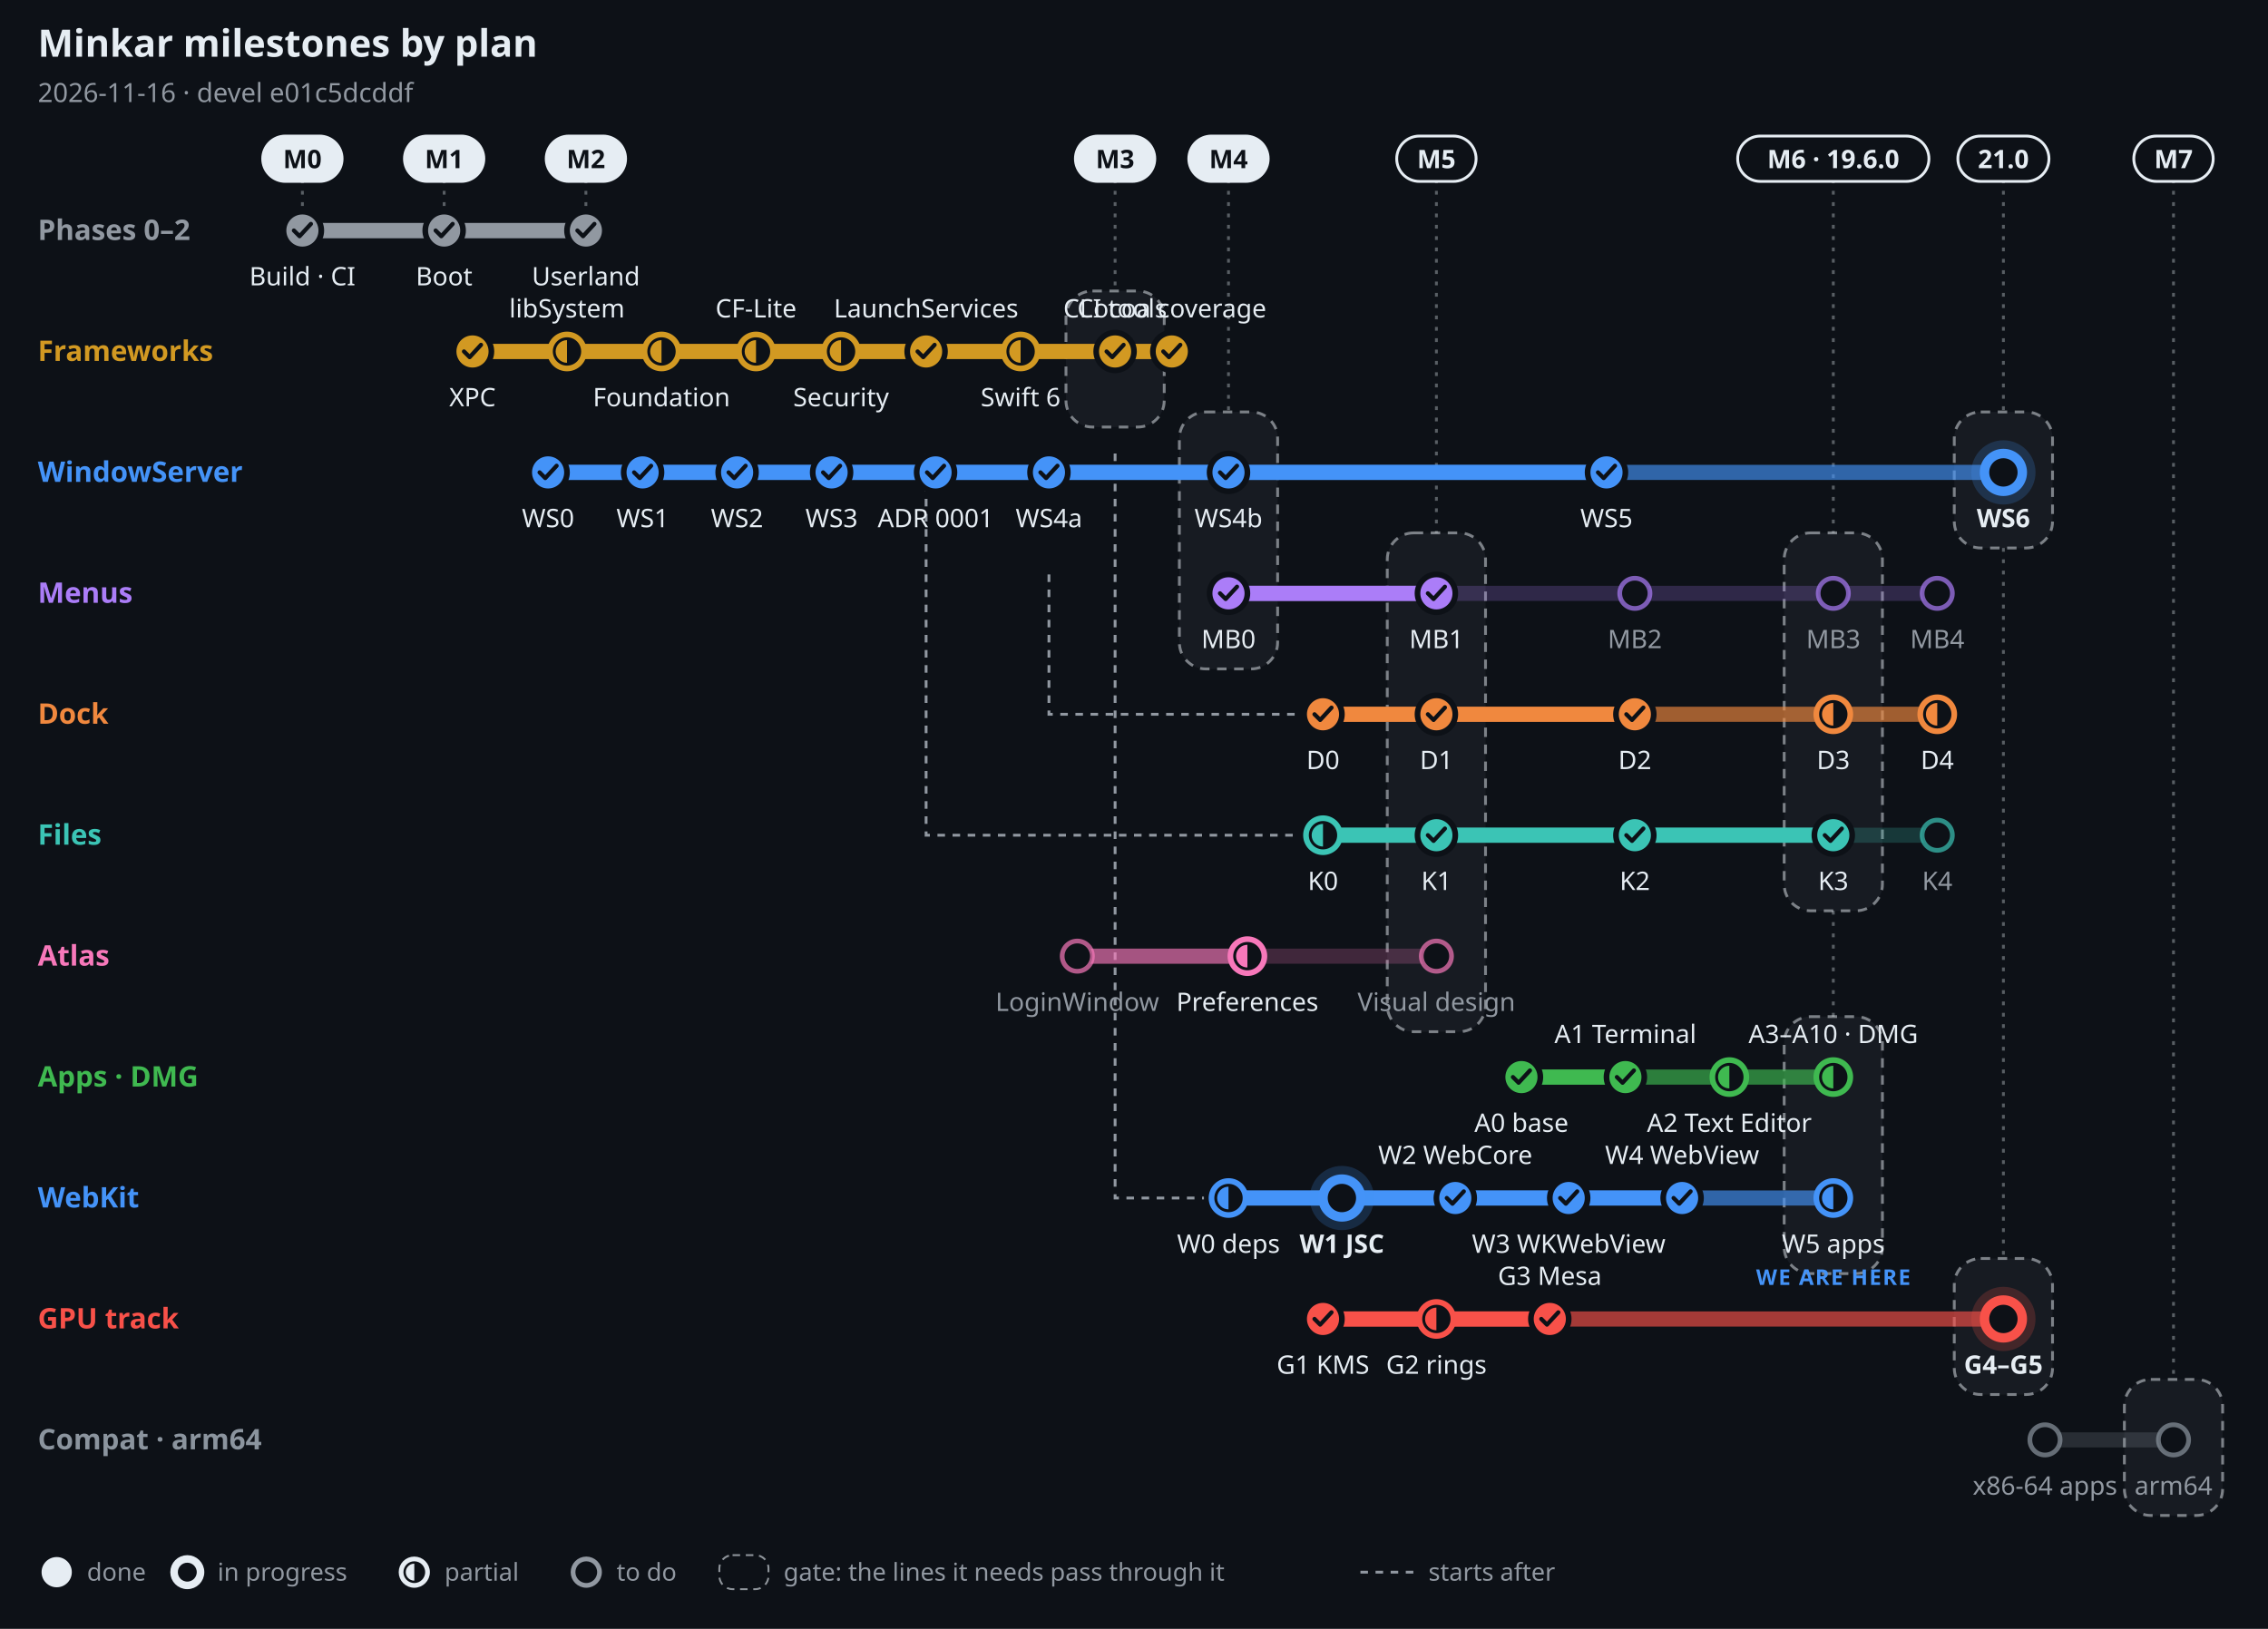
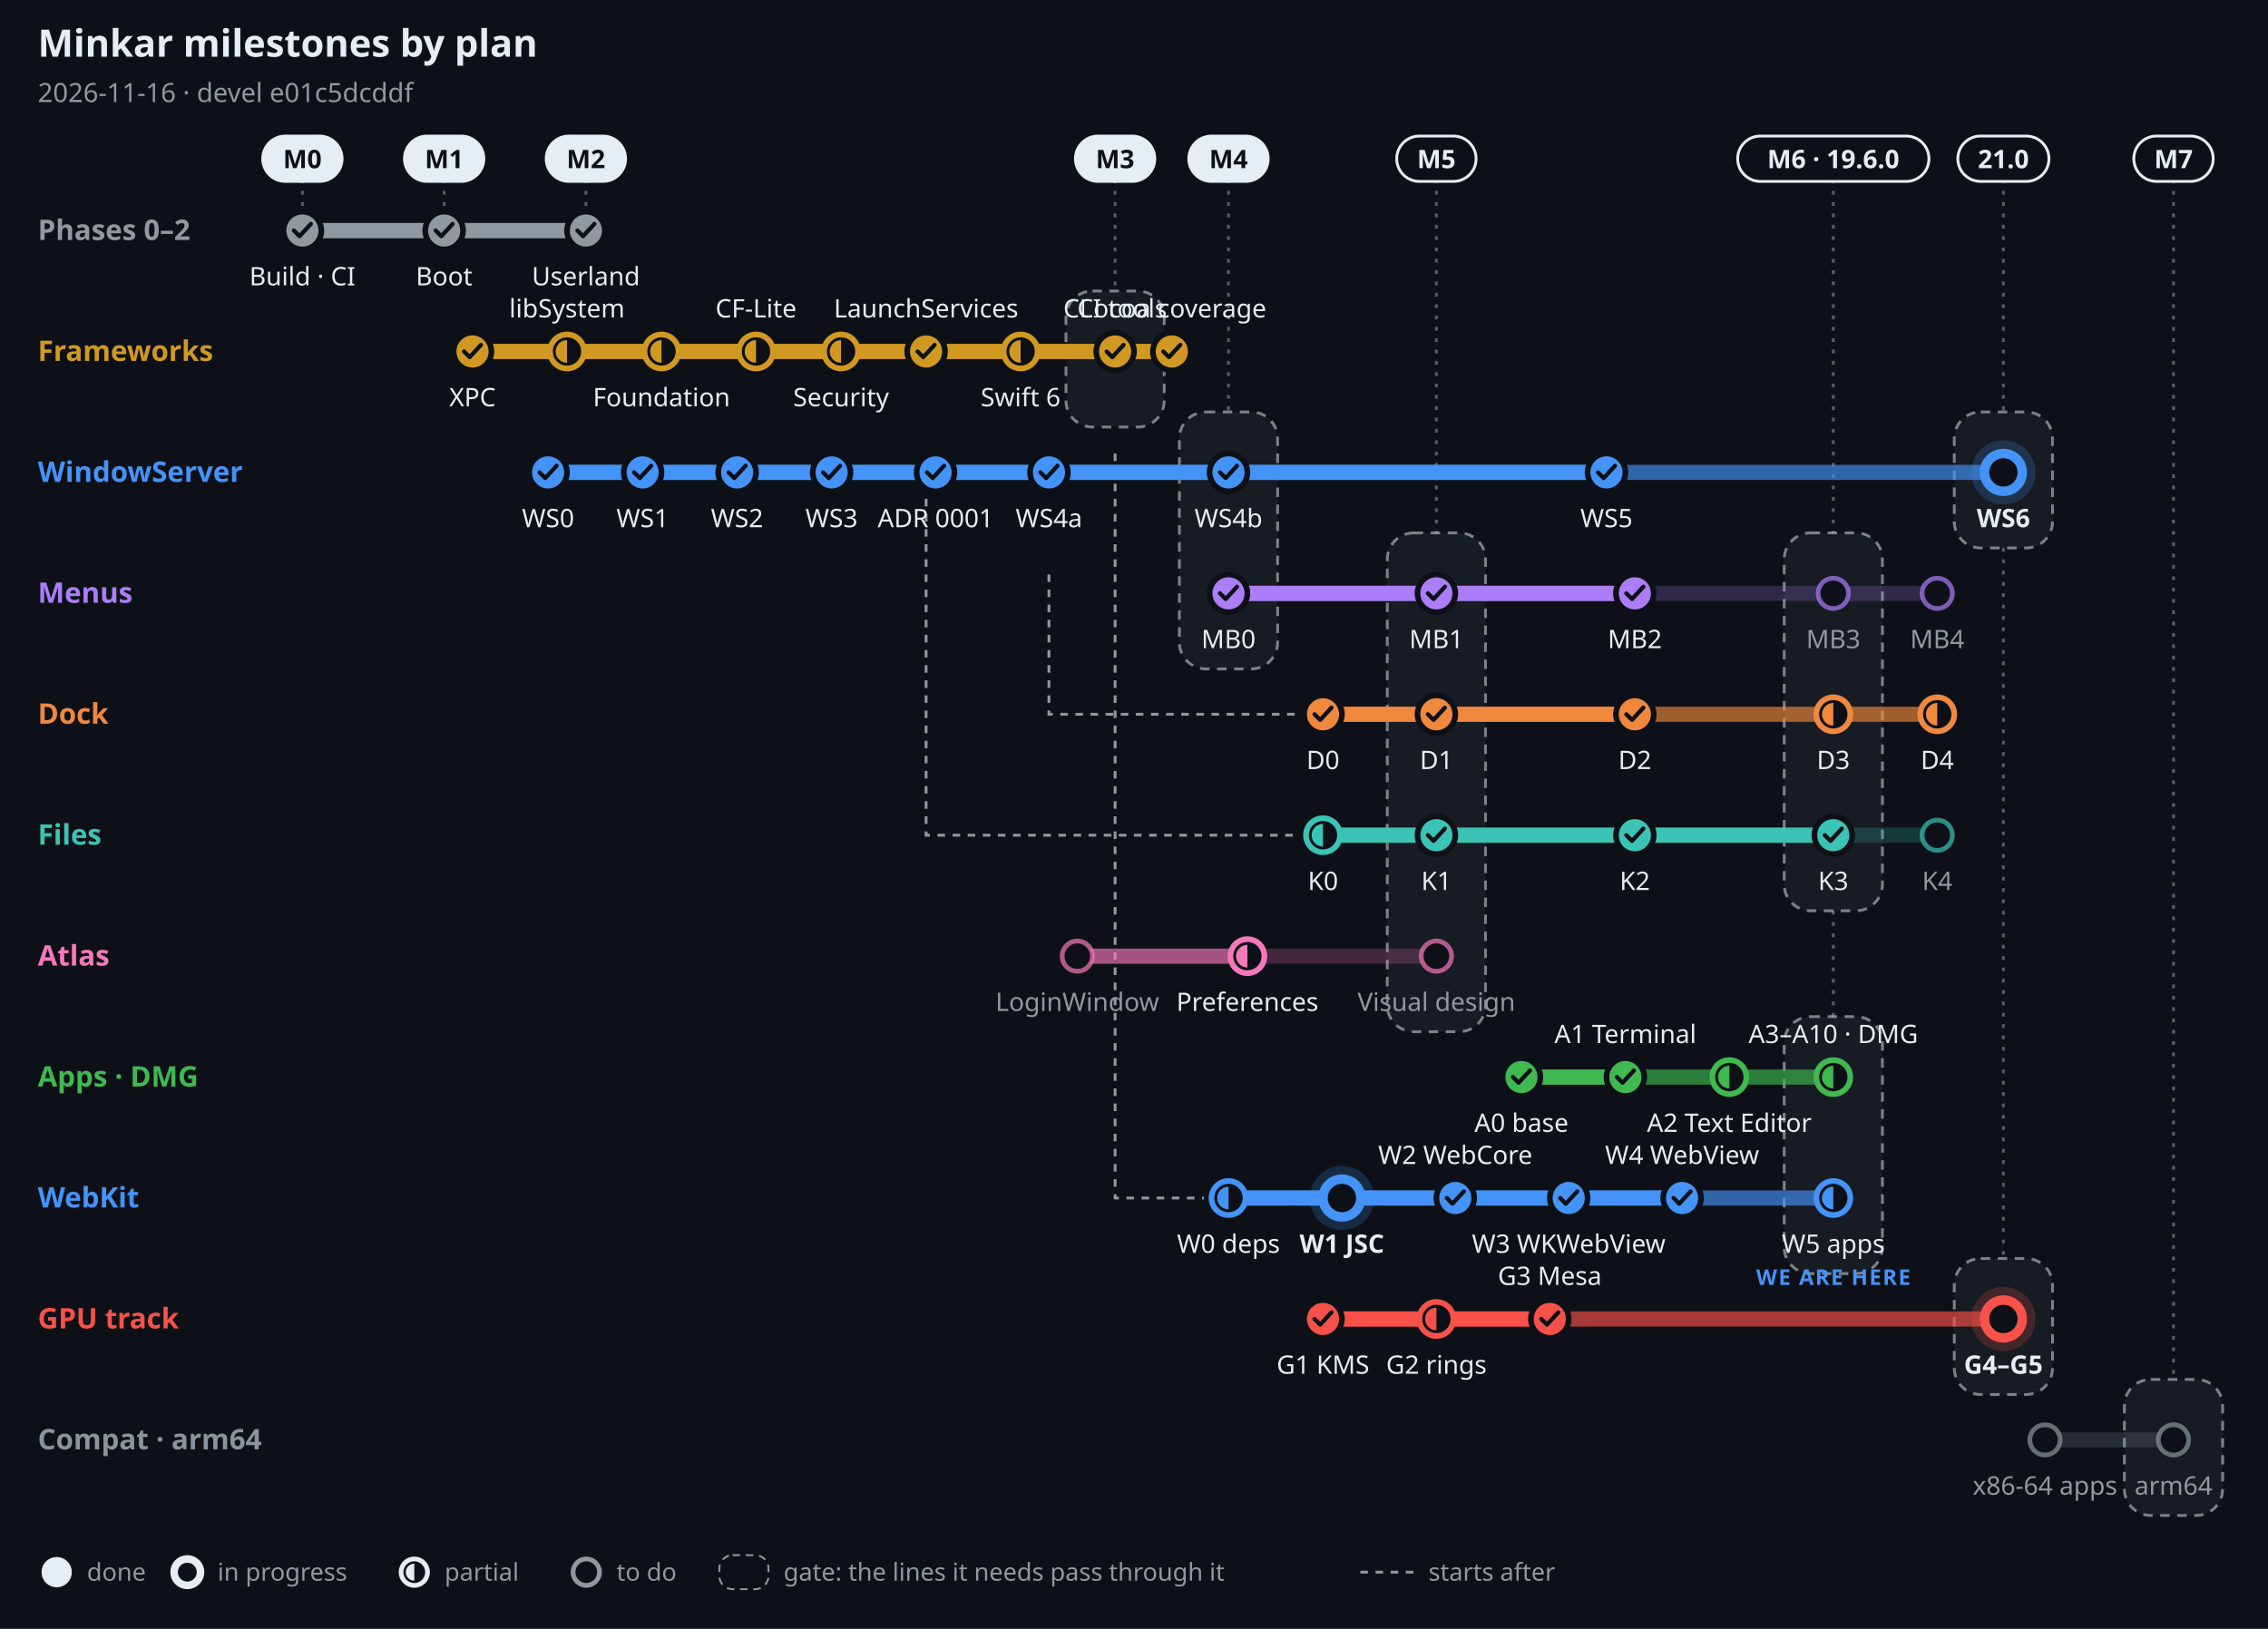
<svg xmlns="http://www.w3.org/2000/svg" width="1200" height="862" viewBox="0 0 1200 862" font-family="-apple-system, BlinkMacSystemFont, 'Segoe UI', 'Noto Sans', Helvetica, Arial, sans-serif" role="img" aria-label="Minkar milestones by plan, 2026-11-16">
  <rect width="1200" height="862" fill="#0d1117" />
  <text x="20" y="30" font-size="20" font-weight="700" fill="#e6edf3" text-anchor="start">Minkar milestones by plan</text>
  <text x="20" y="54" font-size="14" font-weight="400" fill="#9198a1" text-anchor="start">2026-11-16 · devel e01c5dcddf</text>
  <line x1="160" y1="95" x2="160" y2="110" stroke="#e6edf3" stroke-opacity=".35" stroke-width="1.5" stroke-dasharray="2 4" />
  <rect x="139" y="72" width="42" height="24" rx="12" fill="#e6edf3" stroke="#e6edf3" stroke-width="1.5" />
  <text x="160" y="89" font-size="13.5" font-weight="700" fill="#0d1117" text-anchor="middle">M0</text>
  <line x1="235" y1="95" x2="235" y2="110" stroke="#e6edf3" stroke-opacity=".35" stroke-width="1.5" stroke-dasharray="2 4" />
  <rect x="214" y="72" width="42" height="24" rx="12" fill="#e6edf3" stroke="#e6edf3" stroke-width="1.5" />
  <text x="235" y="89" font-size="13.5" font-weight="700" fill="#0d1117" text-anchor="middle">M1</text>
  <line x1="310" y1="95" x2="310" y2="110" stroke="#e6edf3" stroke-opacity=".35" stroke-width="1.5" stroke-dasharray="2 4" />
  <rect x="289" y="72" width="42" height="24" rx="12" fill="#e6edf3" stroke="#e6edf3" stroke-width="1.5" />
  <text x="310" y="89" font-size="13.5" font-weight="700" fill="#0d1117" text-anchor="middle">M2</text>
  <line x1="590" y1="95" x2="590" y2="154" stroke="#e6edf3" stroke-opacity=".35" stroke-width="1.5" stroke-dasharray="2 4" />
  <rect x="564" y="154" width="52" height="72" rx="14" fill="#e6edf3" fill-opacity=".05" stroke="#e6edf3" stroke-opacity=".5" stroke-width="1.5" stroke-dasharray="5 4" />
  <rect x="569" y="72" width="42" height="24" rx="12" fill="#e6edf3" stroke="#e6edf3" stroke-width="1.5" />
  <text x="590" y="89" font-size="13.5" font-weight="700" fill="#0d1117" text-anchor="middle">M3</text>
  <line x1="650" y1="95" x2="650" y2="218" stroke="#e6edf3" stroke-opacity=".35" stroke-width="1.5" stroke-dasharray="2 4" />
  <rect x="624" y="218" width="52" height="136" rx="14" fill="#e6edf3" fill-opacity=".05" stroke="#e6edf3" stroke-opacity=".5" stroke-width="1.5" stroke-dasharray="5 4" />
  <rect x="629" y="72" width="42" height="24" rx="12" fill="#e6edf3" stroke="#e6edf3" stroke-width="1.5" />
  <text x="650" y="89" font-size="13.5" font-weight="700" fill="#0d1117" text-anchor="middle">M4</text>
  <line x1="760" y1="95" x2="760" y2="282" stroke="#e6edf3" stroke-opacity=".35" stroke-width="1.5" stroke-dasharray="2 4" />
  <rect x="734" y="282" width="52" height="264" rx="14" fill="#e6edf3" fill-opacity=".05" stroke="#e6edf3" stroke-opacity=".5" stroke-width="1.5" stroke-dasharray="5 4" />
  <rect x="739" y="72" width="42" height="24" rx="12" fill="#0d1117" stroke="#e6edf3" stroke-width="1.5" />
  <text x="760" y="89" font-size="13.5" font-weight="700" fill="#e6edf3" text-anchor="middle">M5</text>
  <line x1="970" y1="95" x2="970" y2="282" stroke="#e6edf3" stroke-opacity=".35" stroke-width="1.5" stroke-dasharray="2 4" />
  <rect x="944" y="282" width="52" height="200" rx="14" fill="#e6edf3" fill-opacity=".05" stroke="#e6edf3" stroke-opacity=".5" stroke-width="1.5" stroke-dasharray="5 4" />
  <line x1="970" y1="482" x2="970" y2="538" stroke="#e6edf3" stroke-opacity=".35" stroke-width="1.5" stroke-dasharray="2 4" />
  <rect x="944" y="538" width="52" height="136" rx="14" fill="#e6edf3" fill-opacity=".05" stroke="#e6edf3" stroke-opacity=".5" stroke-width="1.5" stroke-dasharray="5 4" />
  <rect x="919.4" y="72" width="101.2" height="24" rx="12" fill="#0d1117" stroke="#e6edf3" stroke-width="1.5" />
  <text x="970" y="89" font-size="13.5" font-weight="700" fill="#e6edf3" text-anchor="middle">M6 · 19.6.0</text>
  <line x1="1060" y1="95" x2="1060" y2="218" stroke="#e6edf3" stroke-opacity=".35" stroke-width="1.5" stroke-dasharray="2 4" />
  <rect x="1034" y="218" width="52" height="72" rx="14" fill="#e6edf3" fill-opacity=".05" stroke="#e6edf3" stroke-opacity=".5" stroke-width="1.5" stroke-dasharray="5 4" />
  <line x1="1060" y1="290" x2="1060" y2="666" stroke="#e6edf3" stroke-opacity=".35" stroke-width="1.5" stroke-dasharray="2 4" />
  <rect x="1034" y="666" width="52" height="72" rx="14" fill="#e6edf3" fill-opacity=".05" stroke="#e6edf3" stroke-opacity=".5" stroke-width="1.5" stroke-dasharray="5 4" />
  <rect x="1035.9" y="72" width="48.2" height="24" rx="12" fill="#0d1117" stroke="#e6edf3" stroke-width="1.5" />
  <text x="1060" y="89" font-size="13.5" font-weight="700" fill="#e6edf3" text-anchor="middle">21.0</text>
  <line x1="1150" y1="95" x2="1150" y2="730" stroke="#e6edf3" stroke-opacity=".35" stroke-width="1.5" stroke-dasharray="2 4" />
  <rect x="1124" y="730" width="52" height="72" rx="14" fill="#e6edf3" fill-opacity=".05" stroke="#e6edf3" stroke-opacity=".5" stroke-width="1.5" stroke-dasharray="5 4" />
  <rect x="1129" y="72" width="42" height="24" rx="12" fill="#0d1117" stroke="#e6edf3" stroke-width="1.5" />
  <text x="1150" y="89" font-size="13.5" font-weight="700" fill="#e6edf3" text-anchor="middle">M7</text>
  <path d="M555 304 V378 H687" fill="none" stroke="#9198a1" stroke-width="1.5" stroke-dasharray="4 4" />
  <path d="M490 240 V442 H687" fill="none" stroke="#9198a1" stroke-width="1.5" stroke-dasharray="4 4" />
  <path d="M590 240 V634 H637" fill="none" stroke="#9198a1" stroke-width="1.5" stroke-dasharray="4 4" />
  <text x="20" y="127" font-size="15" font-weight="700" fill="#9198a1" text-anchor="start">Phases 0–2</text>
  <line x1="160" y1="122" x2="310" y2="122" stroke="#9198a1" stroke-opacity=".22" stroke-width="8" stroke-linecap="round" />
  <line x1="160" y1="122" x2="310" y2="122" stroke="#9198a1" stroke-opacity=".55" stroke-width="8" stroke-linecap="round" />
  <line x1="160" y1="122" x2="310" y2="122" stroke="#9198a1" stroke-opacity="1" stroke-width="8" stroke-linecap="round" />
  <circle cx="160" cy="122" r="10" fill="#9198a1" stroke="#0d1117" stroke-width="3" />
  <path d="M155.5 122 l3 3 l6 -6.5" fill="none" stroke="#0d1117" stroke-width="2.2" stroke-linecap="round" stroke-linejoin="round" />
  <text x="160" y="151" font-size="13.5" font-weight="500" fill="#e6edf3" text-anchor="middle">Build · CI</text>
  <circle cx="235" cy="122" r="10" fill="#9198a1" stroke="#0d1117" stroke-width="3" />
  <path d="M230.5 122 l3 3 l6 -6.5" fill="none" stroke="#0d1117" stroke-width="2.2" stroke-linecap="round" stroke-linejoin="round" />
  <text x="235" y="151" font-size="13.5" font-weight="500" fill="#e6edf3" text-anchor="middle">Boot</text>
  <circle cx="310" cy="122" r="10" fill="#9198a1" stroke="#0d1117" stroke-width="3" />
  <path d="M305.5 122 l3 3 l6 -6.5" fill="none" stroke="#0d1117" stroke-width="2.2" stroke-linecap="round" stroke-linejoin="round" />
  <text x="310" y="151" font-size="13.5" font-weight="500" fill="#e6edf3" text-anchor="middle">Userland</text>
  <text x="20" y="191" font-size="15" font-weight="700" fill="#d29922" text-anchor="start">Frameworks</text>
  <line x1="250" y1="186" x2="620" y2="186" stroke="#d29922" stroke-opacity=".22" stroke-width="8" stroke-linecap="round" />
  <line x1="250" y1="186" x2="620" y2="186" stroke="#d29922" stroke-opacity=".55" stroke-width="8" stroke-linecap="round" />
  <line x1="250" y1="186" x2="620" y2="186" stroke="#d29922" stroke-opacity="1" stroke-width="8" stroke-linecap="round" />
  <circle cx="250" cy="186" r="10" fill="#d29922" stroke="#0d1117" stroke-width="3" />
  <path d="M245.5 186 l3 3 l6 -6.5" fill="none" stroke="#0d1117" stroke-width="2.2" stroke-linecap="round" stroke-linejoin="round" />
  <text x="250" y="215" font-size="13.5" font-weight="500" fill="#e6edf3" text-anchor="middle">XPC</text>
  <circle cx="300" cy="186" r="9" fill="#0d1117" stroke="#d29922" stroke-width="3" />
  <path d="M300 180 A6 6 0 0 0 300 192 Z" fill="#d29922" />
  <text x="300" y="168" font-size="13.5" font-weight="500" fill="#e6edf3" text-anchor="middle">libSystem</text>
  <circle cx="350" cy="186" r="9" fill="#0d1117" stroke="#d29922" stroke-width="3" />
  <path d="M350 180 A6 6 0 0 0 350 192 Z" fill="#d29922" />
  <text x="350" y="215" font-size="13.5" font-weight="500" fill="#e6edf3" text-anchor="middle">Foundation</text>
  <circle cx="400" cy="186" r="9" fill="#0d1117" stroke="#d29922" stroke-width="3" />
  <path d="M400 180 A6 6 0 0 0 400 192 Z" fill="#d29922" />
  <text x="400" y="168" font-size="13.5" font-weight="500" fill="#e6edf3" text-anchor="middle">CF-Lite</text>
  <circle cx="445" cy="186" r="9" fill="#0d1117" stroke="#d29922" stroke-width="3" />
  <path d="M445 180 A6 6 0 0 0 445 192 Z" fill="#d29922" />
  <text x="445" y="215" font-size="13.5" font-weight="500" fill="#e6edf3" text-anchor="middle">Security</text>
  <circle cx="490" cy="186" r="10" fill="#d29922" stroke="#0d1117" stroke-width="3" />
  <path d="M485.5 186 l3 3 l6 -6.5" fill="none" stroke="#0d1117" stroke-width="2.2" stroke-linecap="round" stroke-linejoin="round" />
  <text x="490" y="168" font-size="13.5" font-weight="500" fill="#e6edf3" text-anchor="middle">LaunchServices</text>
  <circle cx="540" cy="186" r="9" fill="#0d1117" stroke="#d29922" stroke-width="3" />
  <path d="M540 180 A6 6 0 0 0 540 192 Z" fill="#d29922" />
  <text x="540" y="215" font-size="13.5" font-weight="500" fill="#e6edf3" text-anchor="middle">Swift 6</text>
  <circle cx="590" cy="186" r="10" fill="#d29922" stroke="#0d1117" stroke-width="3" />
  <path d="M585.5 186 l3 3 l6 -6.5" fill="none" stroke="#0d1117" stroke-width="2.2" stroke-linecap="round" stroke-linejoin="round" />
  <text x="590" y="168" font-size="13.5" font-weight="500" fill="#e6edf3" text-anchor="middle">CLI tools</text>
  <circle cx="620" cy="186" r="10" fill="#d29922" stroke="#0d1117" stroke-width="3" />
  <path d="M615.5 186 l3 3 l6 -6.5" fill="none" stroke="#0d1117" stroke-width="2.2" stroke-linecap="round" stroke-linejoin="round" />
  <text x="620" y="168" font-size="13.5" font-weight="500" fill="#e6edf3" text-anchor="middle">Cocoa coverage</text>
  <text x="20" y="255" font-size="15" font-weight="700" fill="#4493f8" text-anchor="start">WindowServer</text>
  <line x1="290" y1="250" x2="1060" y2="250" stroke="#4493f8" stroke-opacity=".22" stroke-width="8" stroke-linecap="round" />
  <line x1="290" y1="250" x2="1060" y2="250" stroke="#4493f8" stroke-opacity=".55" stroke-width="8" stroke-linecap="round" />
  <line x1="290" y1="250" x2="850" y2="250" stroke="#4493f8" stroke-opacity="1" stroke-width="8" stroke-linecap="round" />
  <circle cx="290" cy="250" r="10" fill="#4493f8" stroke="#0d1117" stroke-width="3" />
  <path d="M285.5 250 l3 3 l6 -6.5" fill="none" stroke="#0d1117" stroke-width="2.2" stroke-linecap="round" stroke-linejoin="round" />
  <text x="290" y="279" font-size="13.5" font-weight="500" fill="#e6edf3" text-anchor="middle">WS0</text>
  <circle cx="340" cy="250" r="10" fill="#4493f8" stroke="#0d1117" stroke-width="3" />
  <path d="M335.5 250 l3 3 l6 -6.5" fill="none" stroke="#0d1117" stroke-width="2.2" stroke-linecap="round" stroke-linejoin="round" />
  <text x="340" y="279" font-size="13.5" font-weight="500" fill="#e6edf3" text-anchor="middle">WS1</text>
  <circle cx="390" cy="250" r="10" fill="#4493f8" stroke="#0d1117" stroke-width="3" />
  <path d="M385.5 250 l3 3 l6 -6.5" fill="none" stroke="#0d1117" stroke-width="2.2" stroke-linecap="round" stroke-linejoin="round" />
  <text x="390" y="279" font-size="13.5" font-weight="500" fill="#e6edf3" text-anchor="middle">WS2</text>
  <circle cx="440" cy="250" r="10" fill="#4493f8" stroke="#0d1117" stroke-width="3" />
  <path d="M435.5 250 l3 3 l6 -6.5" fill="none" stroke="#0d1117" stroke-width="2.2" stroke-linecap="round" stroke-linejoin="round" />
  <text x="440" y="279" font-size="13.5" font-weight="500" fill="#e6edf3" text-anchor="middle">WS3</text>
  <circle cx="495" cy="250" r="10" fill="#4493f8" stroke="#0d1117" stroke-width="3" />
  <path d="M490.5 250 l3 3 l6 -6.5" fill="none" stroke="#0d1117" stroke-width="2.2" stroke-linecap="round" stroke-linejoin="round" />
  <text x="495" y="279" font-size="13.5" font-weight="500" fill="#e6edf3" text-anchor="middle">ADR 0001</text>
  <circle cx="555" cy="250" r="10" fill="#4493f8" stroke="#0d1117" stroke-width="3" />
  <path d="M550.5 250 l3 3 l6 -6.5" fill="none" stroke="#0d1117" stroke-width="2.2" stroke-linecap="round" stroke-linejoin="round" />
  <text x="555" y="279" font-size="13.5" font-weight="500" fill="#e6edf3" text-anchor="middle">WS4a</text>
  <circle cx="650" cy="250" r="10" fill="#4493f8" stroke="#0d1117" stroke-width="3" />
  <path d="M645.5 250 l3 3 l6 -6.5" fill="none" stroke="#0d1117" stroke-width="2.2" stroke-linecap="round" stroke-linejoin="round" />
  <text x="650" y="279" font-size="13.5" font-weight="500" fill="#e6edf3" text-anchor="middle">WS4b</text>
  <circle cx="850" cy="250" r="10" fill="#4493f8" stroke="#0d1117" stroke-width="3" />
  <path d="M845.5 250 l3 3 l6 -6.5" fill="none" stroke="#0d1117" stroke-width="2.2" stroke-linecap="round" stroke-linejoin="round" />
  <text x="850" y="279" font-size="13.5" font-weight="500" fill="#e6edf3" text-anchor="middle">WS5</text>
  <circle cx="1060" cy="250" r="17" fill="#4493f8" fill-opacity=".2" />
  <circle cx="1060" cy="250" r="10" fill="#0d1117" stroke="#4493f8" stroke-width="5" />
  <text x="1060" y="279" font-size="13.5" font-weight="700" fill="#e6edf3" text-anchor="middle">WS6</text>
  <text x="20" y="319" font-size="15" font-weight="700" fill="#ab7df8" text-anchor="start">Menus</text>
  <line x1="650" y1="314" x2="1025" y2="314" stroke="#ab7df8" stroke-opacity=".22" stroke-width="8" stroke-linecap="round" />
-   <line x1="650" y1="314" x2="760" y2="314" stroke="#ab7df8" stroke-opacity=".55" stroke-width="8" stroke-linecap="round" />
-   <line x1="650" y1="314" x2="760" y2="314" stroke="#ab7df8" stroke-opacity="1" stroke-width="8" stroke-linecap="round" />
+   <line x1="650" y1="314" x2="865" y2="314" stroke="#ab7df8" stroke-opacity=".55" stroke-width="8" stroke-linecap="round" />
+   <line x1="650" y1="314" x2="865" y2="314" stroke="#ab7df8" stroke-opacity="1" stroke-width="8" stroke-linecap="round" />
  <circle cx="650" cy="314" r="10" fill="#ab7df8" stroke="#0d1117" stroke-width="3" />
  <path d="M645.5 314 l3 3 l6 -6.5" fill="none" stroke="#0d1117" stroke-width="2.2" stroke-linecap="round" stroke-linejoin="round" />
  <text x="650" y="343" font-size="13.5" font-weight="500" fill="#e6edf3" text-anchor="middle">MB0</text>
  <circle cx="760" cy="314" r="10" fill="#ab7df8" stroke="#0d1117" stroke-width="3" />
  <path d="M755.5 314 l3 3 l6 -6.5" fill="none" stroke="#0d1117" stroke-width="2.2" stroke-linecap="round" stroke-linejoin="round" />
  <text x="760" y="343" font-size="13.5" font-weight="500" fill="#e6edf3" text-anchor="middle">MB1</text>
-   <circle cx="865" cy="314" r="8" fill="#0d1117" stroke="#ab7df8" stroke-opacity=".7" stroke-width="2.5" />
-   <text x="865" y="343" font-size="13.5" font-weight="500" fill="#9198a1" text-anchor="middle">MB2</text>
+   <circle cx="865" cy="314" r="10" fill="#ab7df8" stroke="#0d1117" stroke-width="3" />
+   <path d="M860.5 314 l3 3 l6 -6.5" fill="none" stroke="#0d1117" stroke-width="2.2" stroke-linecap="round" stroke-linejoin="round" />
+   <text x="865" y="343" font-size="13.5" font-weight="500" fill="#e6edf3" text-anchor="middle">MB2</text>
  <circle cx="970" cy="314" r="8" fill="#0d1117" stroke="#ab7df8" stroke-opacity=".7" stroke-width="2.5" />
  <text x="970" y="343" font-size="13.5" font-weight="500" fill="#9198a1" text-anchor="middle">MB3</text>
  <circle cx="1025" cy="314" r="8" fill="#0d1117" stroke="#ab7df8" stroke-opacity=".7" stroke-width="2.5" />
  <text x="1025" y="343" font-size="13.5" font-weight="500" fill="#9198a1" text-anchor="middle">MB4</text>
  <text x="20" y="383" font-size="15" font-weight="700" fill="#f0883e" text-anchor="start">Dock</text>
  <line x1="700" y1="378" x2="1025" y2="378" stroke="#f0883e" stroke-opacity=".22" stroke-width="8" stroke-linecap="round" />
  <line x1="700" y1="378" x2="1025" y2="378" stroke="#f0883e" stroke-opacity=".55" stroke-width="8" stroke-linecap="round" />
  <line x1="700" y1="378" x2="865" y2="378" stroke="#f0883e" stroke-opacity="1" stroke-width="8" stroke-linecap="round" />
  <circle cx="700" cy="378" r="10" fill="#f0883e" stroke="#0d1117" stroke-width="3" />
  <path d="M695.5 378 l3 3 l6 -6.5" fill="none" stroke="#0d1117" stroke-width="2.2" stroke-linecap="round" stroke-linejoin="round" />
  <text x="700" y="407" font-size="13.5" font-weight="500" fill="#e6edf3" text-anchor="middle">D0</text>
  <circle cx="760" cy="378" r="10" fill="#f0883e" stroke="#0d1117" stroke-width="3" />
  <path d="M755.5 378 l3 3 l6 -6.5" fill="none" stroke="#0d1117" stroke-width="2.2" stroke-linecap="round" stroke-linejoin="round" />
  <text x="760" y="407" font-size="13.5" font-weight="500" fill="#e6edf3" text-anchor="middle">D1</text>
  <circle cx="865" cy="378" r="10" fill="#f0883e" stroke="#0d1117" stroke-width="3" />
  <path d="M860.5 378 l3 3 l6 -6.5" fill="none" stroke="#0d1117" stroke-width="2.2" stroke-linecap="round" stroke-linejoin="round" />
  <text x="865" y="407" font-size="13.5" font-weight="500" fill="#e6edf3" text-anchor="middle">D2</text>
  <circle cx="970" cy="378" r="9" fill="#0d1117" stroke="#f0883e" stroke-width="3" />
  <path d="M970 372 A6 6 0 0 0 970 384 Z" fill="#f0883e" />
  <text x="970" y="407" font-size="13.5" font-weight="500" fill="#e6edf3" text-anchor="middle">D3</text>
  <circle cx="1025" cy="378" r="9" fill="#0d1117" stroke="#f0883e" stroke-width="3" />
  <path d="M1025 372 A6 6 0 0 0 1025 384 Z" fill="#f0883e" />
  <text x="1025" y="407" font-size="13.5" font-weight="500" fill="#e6edf3" text-anchor="middle">D4</text>
  <text x="20" y="447" font-size="15" font-weight="700" fill="#3bc4b5" text-anchor="start">Files</text>
  <line x1="700" y1="442" x2="1025" y2="442" stroke="#3bc4b5" stroke-opacity=".22" stroke-width="8" stroke-linecap="round" />
  <line x1="700" y1="442" x2="970" y2="442" stroke="#3bc4b5" stroke-opacity=".55" stroke-width="8" stroke-linecap="round" />
  <line x1="700" y1="442" x2="970" y2="442" stroke="#3bc4b5" stroke-opacity="1" stroke-width="8" stroke-linecap="round" />
  <circle cx="700" cy="442" r="9" fill="#0d1117" stroke="#3bc4b5" stroke-width="3" />
  <path d="M700 436 A6 6 0 0 0 700 448 Z" fill="#3bc4b5" />
  <text x="700" y="471" font-size="13.5" font-weight="500" fill="#e6edf3" text-anchor="middle">K0</text>
  <circle cx="760" cy="442" r="10" fill="#3bc4b5" stroke="#0d1117" stroke-width="3" />
  <path d="M755.5 442 l3 3 l6 -6.5" fill="none" stroke="#0d1117" stroke-width="2.2" stroke-linecap="round" stroke-linejoin="round" />
  <text x="760" y="471" font-size="13.5" font-weight="500" fill="#e6edf3" text-anchor="middle">K1</text>
  <circle cx="865" cy="442" r="10" fill="#3bc4b5" stroke="#0d1117" stroke-width="3" />
  <path d="M860.5 442 l3 3 l6 -6.5" fill="none" stroke="#0d1117" stroke-width="2.2" stroke-linecap="round" stroke-linejoin="round" />
  <text x="865" y="471" font-size="13.5" font-weight="500" fill="#e6edf3" text-anchor="middle">K2</text>
  <circle cx="970" cy="442" r="10" fill="#3bc4b5" stroke="#0d1117" stroke-width="3" />
  <path d="M965.5 442 l3 3 l6 -6.5" fill="none" stroke="#0d1117" stroke-width="2.2" stroke-linecap="round" stroke-linejoin="round" />
  <text x="970" y="471" font-size="13.5" font-weight="500" fill="#e6edf3" text-anchor="middle">K3</text>
  <circle cx="1025" cy="442" r="8" fill="#0d1117" stroke="#3bc4b5" stroke-opacity=".7" stroke-width="2.5" />
  <text x="1025" y="471" font-size="13.5" font-weight="500" fill="#9198a1" text-anchor="middle">K4</text>
  <text x="20" y="511" font-size="15" font-weight="700" fill="#f778ba" text-anchor="start">Atlas</text>
  <line x1="570" y1="506" x2="760" y2="506" stroke="#f778ba" stroke-opacity=".22" stroke-width="8" stroke-linecap="round" />
  <line x1="570" y1="506" x2="660" y2="506" stroke="#f778ba" stroke-opacity=".55" stroke-width="8" stroke-linecap="round" />
  <circle cx="570" cy="506" r="8" fill="#0d1117" stroke="#f778ba" stroke-opacity=".7" stroke-width="2.5" />
  <text x="570" y="535" font-size="13.5" font-weight="500" fill="#9198a1" text-anchor="middle">LoginWindow</text>
  <circle cx="660" cy="506" r="9" fill="#0d1117" stroke="#f778ba" stroke-width="3" />
  <path d="M660 500 A6 6 0 0 0 660 512 Z" fill="#f778ba" />
  <text x="660" y="535" font-size="13.5" font-weight="500" fill="#e6edf3" text-anchor="middle">Preferences</text>
  <circle cx="760" cy="506" r="8" fill="#0d1117" stroke="#f778ba" stroke-opacity=".7" stroke-width="2.5" />
  <text x="760" y="535" font-size="13.5" font-weight="500" fill="#9198a1" text-anchor="middle">Visual design</text>
  <text x="20" y="575" font-size="15" font-weight="700" fill="#3fb950" text-anchor="start">Apps · DMG</text>
  <line x1="805" y1="570" x2="970" y2="570" stroke="#3fb950" stroke-opacity=".22" stroke-width="8" stroke-linecap="round" />
  <line x1="805" y1="570" x2="970" y2="570" stroke="#3fb950" stroke-opacity=".55" stroke-width="8" stroke-linecap="round" />
  <line x1="805" y1="570" x2="860" y2="570" stroke="#3fb950" stroke-opacity="1" stroke-width="8" stroke-linecap="round" />
  <circle cx="805" cy="570" r="10" fill="#3fb950" stroke="#0d1117" stroke-width="3" />
  <path d="M800.5 570 l3 3 l6 -6.5" fill="none" stroke="#0d1117" stroke-width="2.2" stroke-linecap="round" stroke-linejoin="round" />
  <text x="805" y="599" font-size="13.5" font-weight="500" fill="#e6edf3" text-anchor="middle">A0 base</text>
  <circle cx="860" cy="570" r="10" fill="#3fb950" stroke="#0d1117" stroke-width="3" />
  <path d="M855.5 570 l3 3 l6 -6.5" fill="none" stroke="#0d1117" stroke-width="2.2" stroke-linecap="round" stroke-linejoin="round" />
  <text x="860" y="552" font-size="13.5" font-weight="500" fill="#e6edf3" text-anchor="middle">A1 Terminal</text>
  <circle cx="915" cy="570" r="9" fill="#0d1117" stroke="#3fb950" stroke-width="3" />
  <path d="M915 564 A6 6 0 0 0 915 576 Z" fill="#3fb950" />
  <text x="915" y="599" font-size="13.5" font-weight="500" fill="#e6edf3" text-anchor="middle">A2 Text Editor</text>
  <circle cx="970" cy="570" r="9" fill="#0d1117" stroke="#3fb950" stroke-width="3" />
  <path d="M970 564 A6 6 0 0 0 970 576 Z" fill="#3fb950" />
  <text x="970" y="552" font-size="13.5" font-weight="500" fill="#e6edf3" text-anchor="middle">A3–A10 · DMG</text>
  <text x="20" y="639" font-size="15" font-weight="700" fill="#4493f8" text-anchor="start">WebKit</text>
  <line x1="650" y1="634" x2="970" y2="634" stroke="#4493f8" stroke-opacity=".22" stroke-width="8" stroke-linecap="round" />
  <line x1="650" y1="634" x2="970" y2="634" stroke="#4493f8" stroke-opacity=".55" stroke-width="8" stroke-linecap="round" />
  <line x1="650" y1="634" x2="890" y2="634" stroke="#4493f8" stroke-opacity="1" stroke-width="8" stroke-linecap="round" />
  <circle cx="650" cy="634" r="9" fill="#0d1117" stroke="#4493f8" stroke-width="3" />
  <path d="M650 628 A6 6 0 0 0 650 640 Z" fill="#4493f8" />
  <text x="650" y="663" font-size="13.5" font-weight="500" fill="#e6edf3" text-anchor="middle">W0 deps</text>
  <circle cx="710" cy="634" r="17" fill="#4493f8" fill-opacity=".2" />
  <circle cx="710" cy="634" r="10" fill="#0d1117" stroke="#4493f8" stroke-width="5" />
  <text x="710" y="663" font-size="13.5" font-weight="700" fill="#e6edf3" text-anchor="middle">W1 JSC</text>
  <circle cx="770" cy="634" r="10" fill="#4493f8" stroke="#0d1117" stroke-width="3" />
  <path d="M765.5 634 l3 3 l6 -6.5" fill="none" stroke="#0d1117" stroke-width="2.2" stroke-linecap="round" stroke-linejoin="round" />
  <text x="770" y="616" font-size="13.5" font-weight="500" fill="#e6edf3" text-anchor="middle">W2 WebCore</text>
  <circle cx="830" cy="634" r="10" fill="#4493f8" stroke="#0d1117" stroke-width="3" />
  <path d="M825.5 634 l3 3 l6 -6.5" fill="none" stroke="#0d1117" stroke-width="2.2" stroke-linecap="round" stroke-linejoin="round" />
  <text x="830" y="663" font-size="13.5" font-weight="500" fill="#e6edf3" text-anchor="middle">W3 WKWebView</text>
  <circle cx="890" cy="634" r="10" fill="#4493f8" stroke="#0d1117" stroke-width="3" />
  <path d="M885.5 634 l3 3 l6 -6.5" fill="none" stroke="#0d1117" stroke-width="2.2" stroke-linecap="round" stroke-linejoin="round" />
  <text x="890" y="616" font-size="13.5" font-weight="500" fill="#e6edf3" text-anchor="middle">W4 WebView</text>
  <circle cx="970" cy="634" r="9" fill="#0d1117" stroke="#4493f8" stroke-width="3" />
  <path d="M970 628 A6 6 0 0 0 970 640 Z" fill="#4493f8" />
  <text x="970" y="663" font-size="13.5" font-weight="500" fill="#e6edf3" text-anchor="middle">W5 apps</text>
  <text x="970" y="680" font-size="11.5" font-weight="800" fill="#4493f8" text-anchor="middle" letter-spacing=".06em">WE ARE HERE</text>
  <text x="20" y="703" font-size="15" font-weight="700" fill="#f85149" text-anchor="start">GPU track</text>
  <line x1="700" y1="698" x2="1060" y2="698" stroke="#f85149" stroke-opacity=".22" stroke-width="8" stroke-linecap="round" />
  <line x1="700" y1="698" x2="1060" y2="698" stroke="#f85149" stroke-opacity=".55" stroke-width="8" stroke-linecap="round" />
  <line x1="700" y1="698" x2="820" y2="698" stroke="#f85149" stroke-opacity="1" stroke-width="8" stroke-linecap="round" />
  <circle cx="700" cy="698" r="10" fill="#f85149" stroke="#0d1117" stroke-width="3" />
  <path d="M695.5 698 l3 3 l6 -6.5" fill="none" stroke="#0d1117" stroke-width="2.2" stroke-linecap="round" stroke-linejoin="round" />
  <text x="700" y="727" font-size="13.5" font-weight="500" fill="#e6edf3" text-anchor="middle">G1 KMS</text>
  <circle cx="760" cy="698" r="9" fill="#0d1117" stroke="#f85149" stroke-width="3" />
  <path d="M760 692 A6 6 0 0 0 760 704 Z" fill="#f85149" />
  <text x="760" y="727" font-size="13.5" font-weight="500" fill="#e6edf3" text-anchor="middle">G2 rings</text>
  <circle cx="820" cy="698" r="10" fill="#f85149" stroke="#0d1117" stroke-width="3" />
  <path d="M815.5 698 l3 3 l6 -6.5" fill="none" stroke="#0d1117" stroke-width="2.2" stroke-linecap="round" stroke-linejoin="round" />
  <text x="820" y="680" font-size="13.5" font-weight="500" fill="#e6edf3" text-anchor="middle">G3 Mesa</text>
  <circle cx="1060" cy="698" r="17" fill="#f85149" fill-opacity=".2" />
  <circle cx="1060" cy="698" r="10" fill="#0d1117" stroke="#f85149" stroke-width="5" />
  <text x="1060" y="727" font-size="13.5" font-weight="700" fill="#e6edf3" text-anchor="middle">G4–G5</text>
  <text x="20" y="767" font-size="15" font-weight="700" fill="#8b949e" text-anchor="start">Compat · arm64</text>
  <line x1="1082" y1="762" x2="1150" y2="762" stroke="#8b949e" stroke-opacity=".22" stroke-width="8" stroke-linecap="round" />
  <circle cx="1082" cy="762" r="8" fill="#0d1117" stroke="#8b949e" stroke-opacity=".7" stroke-width="2.5" />
  <text x="1082" y="791" font-size="13.5" font-weight="500" fill="#9198a1" text-anchor="middle">x86-64 apps</text>
  <circle cx="1150" cy="762" r="8" fill="#0d1117" stroke="#8b949e" stroke-opacity=".7" stroke-width="2.5" />
  <text x="1150" y="791" font-size="13.5" font-weight="500" fill="#9198a1" text-anchor="middle">arm64</text>
  <circle cx="30" cy="832" r="8" fill="#e6edf3" />
  <text x="46" y="836.5" font-size="13" font-weight="400" fill="#9198a1" text-anchor="start">done</text>
  <circle cx="99.1" cy="832" r="7" fill="#0d1117" stroke="#e6edf3" stroke-width="4" />
  <text x="115.1" y="836.5" font-size="13" font-weight="400" fill="#9198a1" text-anchor="start">in progress</text>
  <circle cx="219.2" cy="832" r="7" fill="#0d1117" stroke="#e6edf3" stroke-width="2.5" />
  <path d="M219.2 827.5 A4.5 4.5 0 0 0 219.2 836.5 Z" fill="#e6edf3" />
  <text x="235.2" y="836.5" font-size="13" font-weight="400" fill="#9198a1" text-anchor="start">partial</text>
  <circle cx="310.2" cy="832" r="7" fill="#0d1117" stroke="#9198a1" stroke-width="2.5" />
  <text x="326.2" y="836.5" font-size="13" font-weight="400" fill="#9198a1" text-anchor="start">to do</text>
  <rect x="380.6" y="823" width="26" height="18" rx="7" fill="none" stroke="#e6edf3" stroke-opacity=".6" stroke-dasharray="4 3" />
  <text x="414.6" y="836.5" font-size="13" font-weight="400" fill="#9198a1" text-anchor="start">gate: the lines it needs pass through it</text>
  <path d="M719.8 832 h28" stroke="#9198a1" stroke-width="1.5" stroke-dasharray="4 4" />
  <text x="755.8" y="836.5" font-size="13" font-weight="400" fill="#9198a1" text-anchor="start">starts after</text>
</svg>
